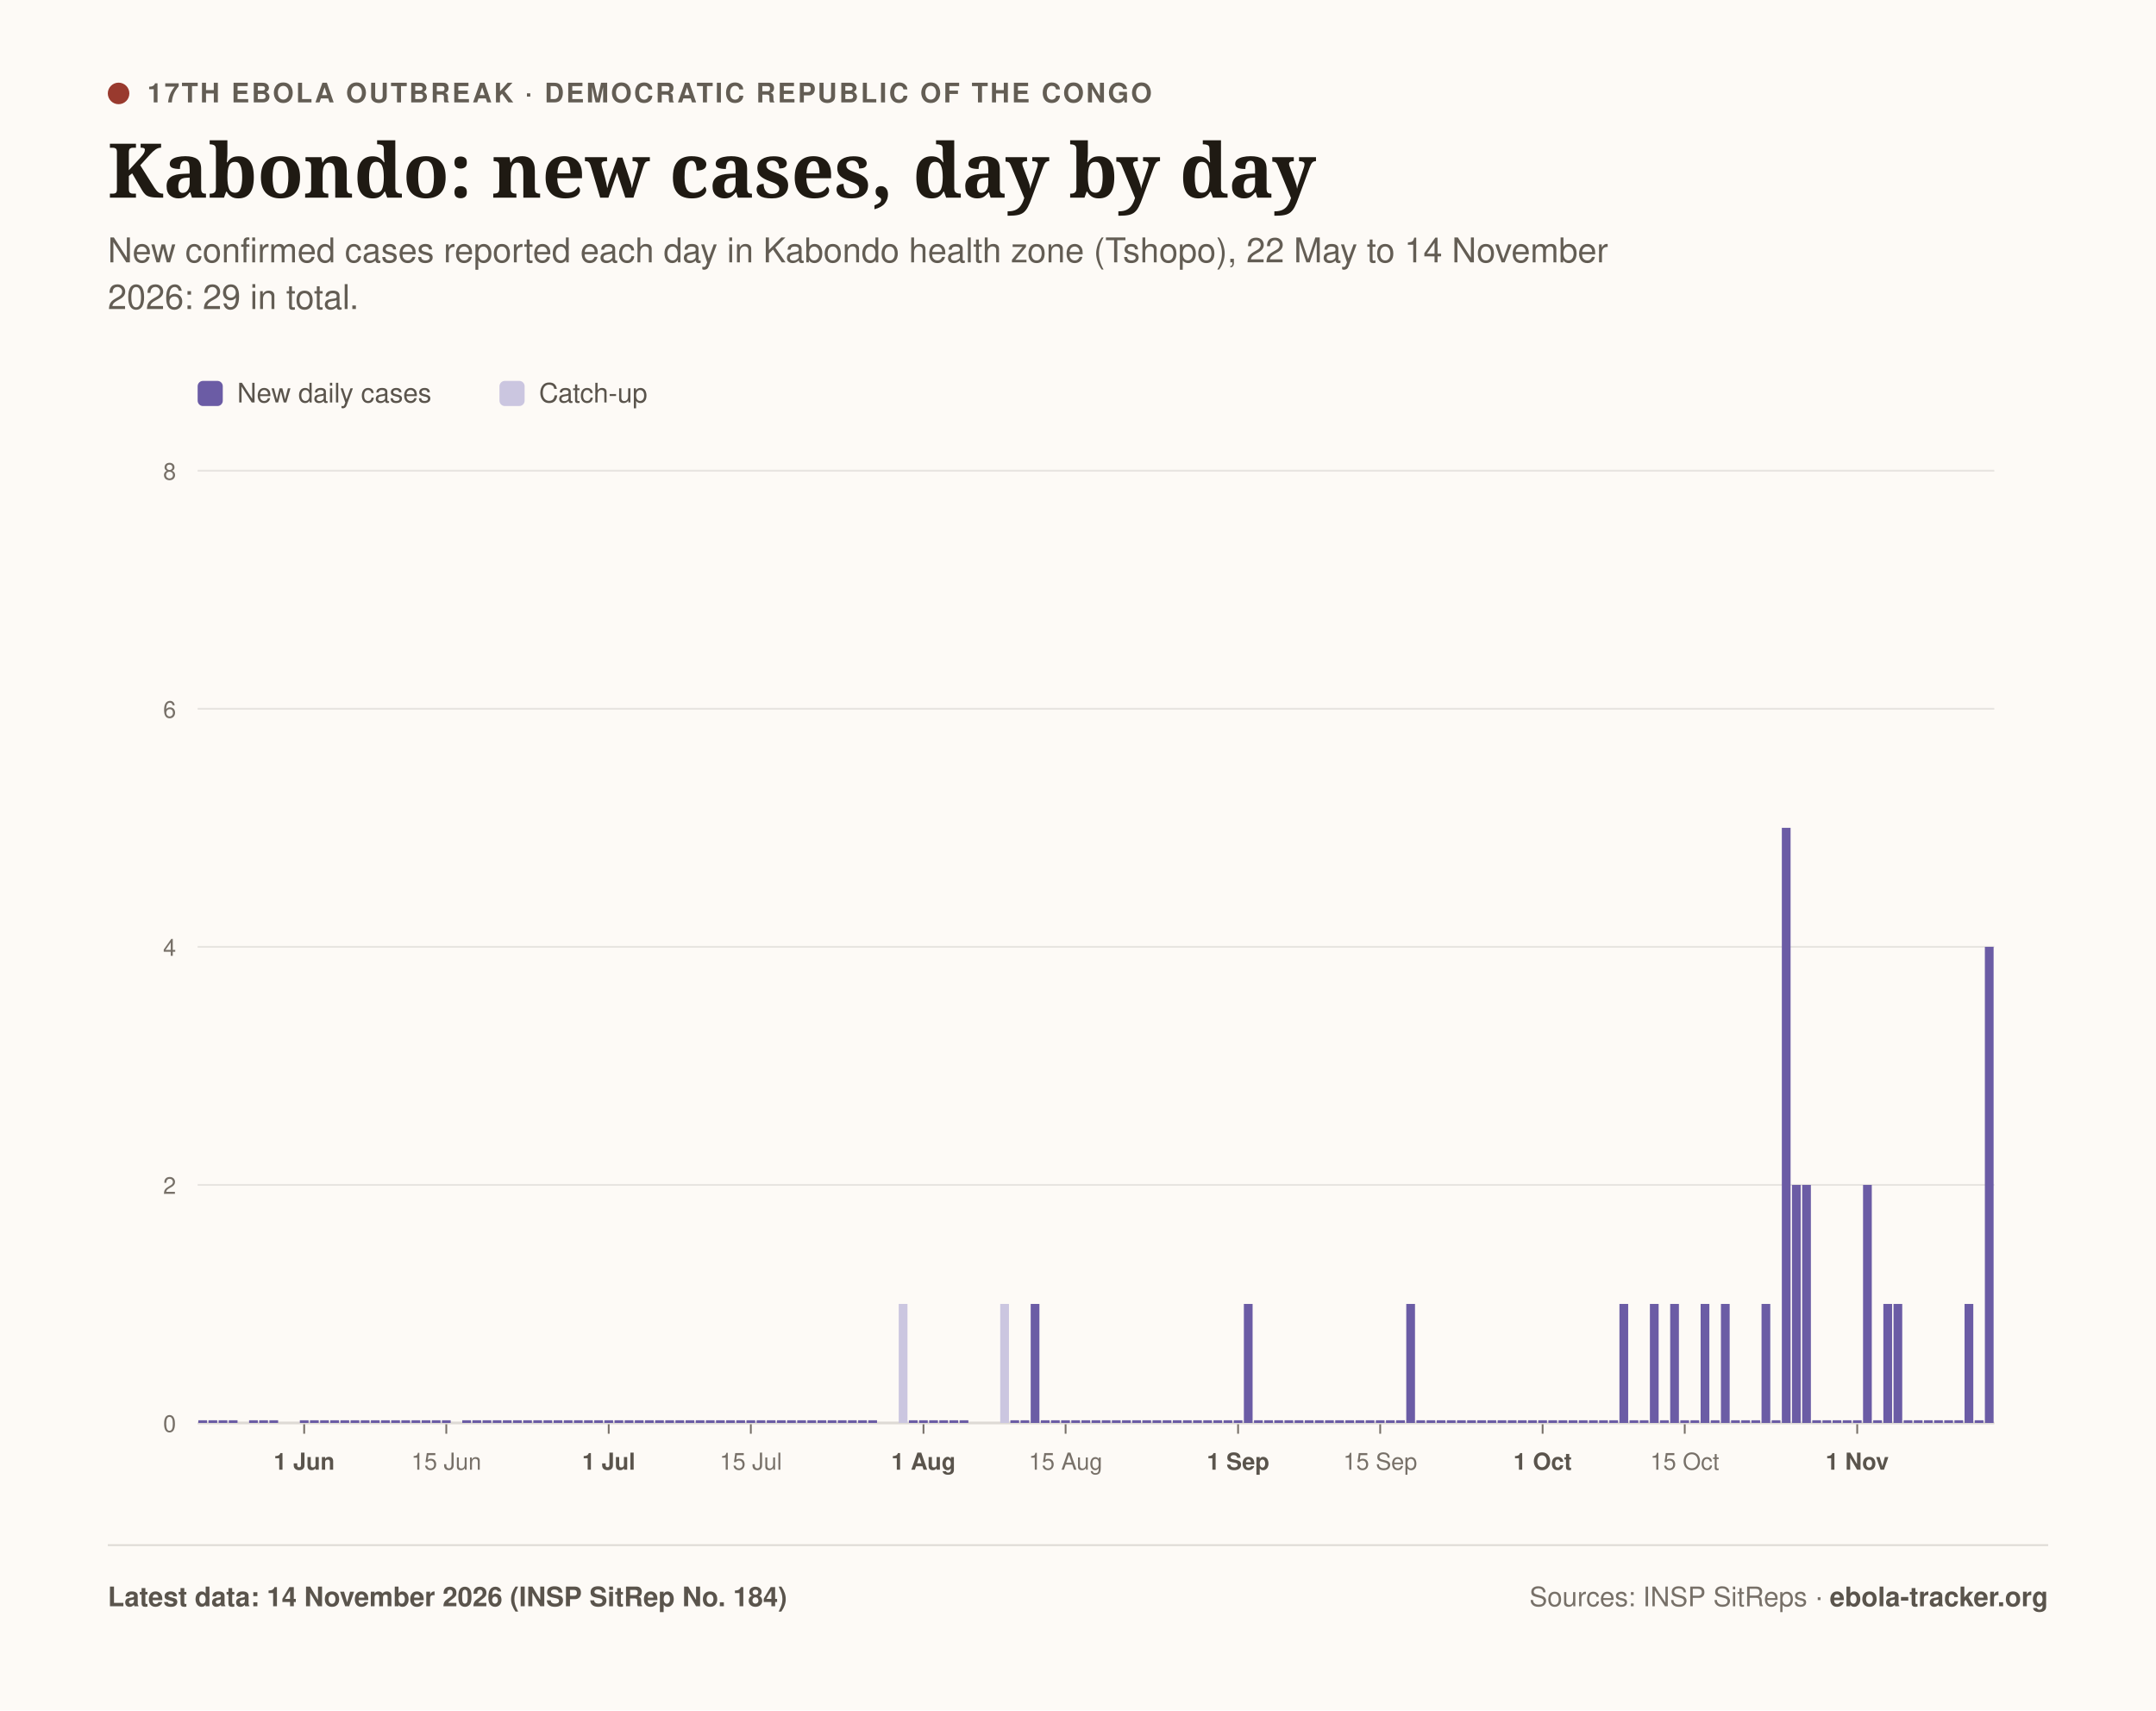
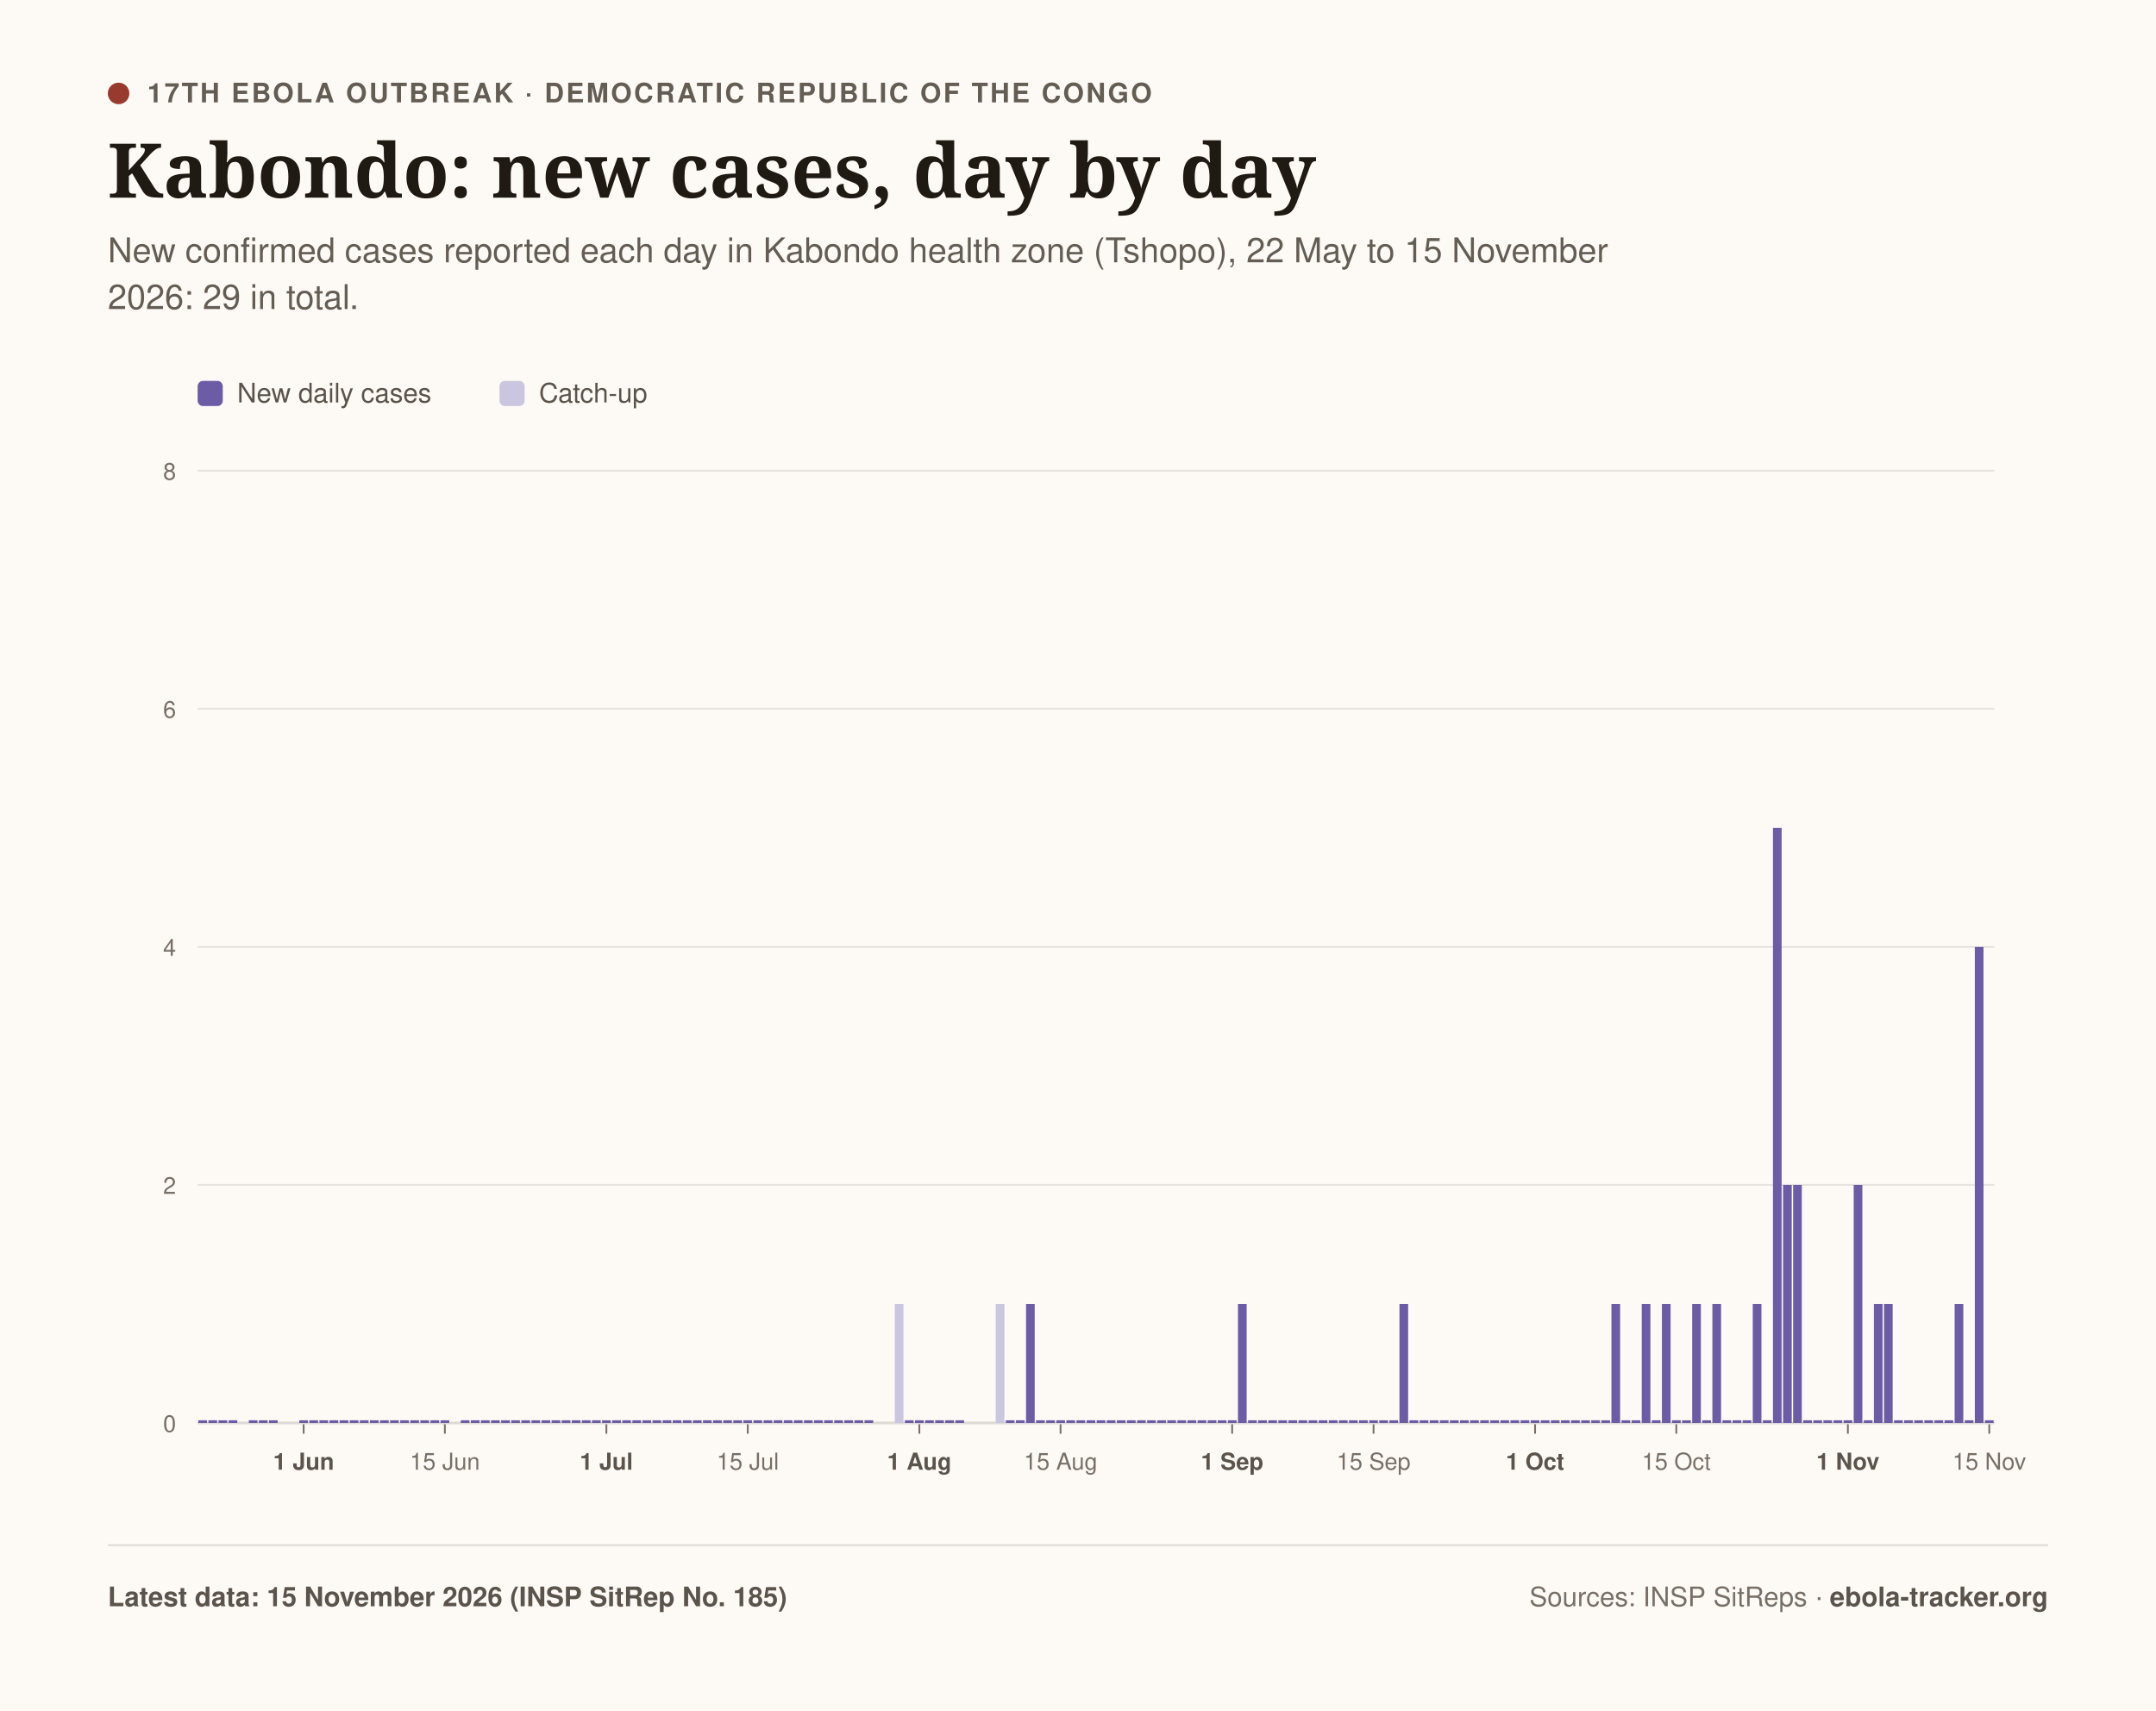
- <svg xmlns="http://www.w3.org/2000/svg" viewBox="0 0 1200 952" role="img" aria-label="Kabondo: new cases, day by day. New confirmed cases reported each day in Kabondo health zone (Tshopo), 22 May to 14 November 2026: 29 in total.">
+ <svg xmlns="http://www.w3.org/2000/svg" viewBox="0 0 1200 952" role="img" aria-label="Kabondo: new cases, day by day. New confirmed cases reported each day in Kabondo health zone (Tshopo), 22 May to 15 November 2026: 29 in total.">
  <rect width="1200" height="952" fill="#FDFAF6" />
  <circle cx="66" cy="52" r="6" fill="#993A2E" />
  <text x="82.0" y="57.0" font-family="'Public Sans',Helvetica,Arial,sans-serif" font-size="15" font-weight="700" fill="#635D54" text-anchor="start" letter-spacing=".08em">17TH EBOLA OUTBREAK · DEMOCRATIC REPUBLIC OF THE CONGO</text>
  <text x="60.0" y="110.0" font-family="'Source Serif 4',Georgia,serif" font-size="42" font-weight="600" fill="#1F1A13" text-anchor="start">Kabondo: new cases, day by day</text>
-   <text x="60.0" y="146.0" font-family="'Public Sans',Helvetica,Arial,sans-serif" font-size="19" font-weight="400" fill="#635D54" text-anchor="start">New confirmed cases reported each day in Kabondo health zone (Tshopo), 22 May to 14 November</text>
+   <text x="60.0" y="146.0" font-family="'Public Sans',Helvetica,Arial,sans-serif" font-size="19" font-weight="400" fill="#635D54" text-anchor="start">New confirmed cases reported each day in Kabondo health zone (Tshopo), 22 May to 15 November</text>
  <text x="60.0" y="172.0" font-family="'Public Sans',Helvetica,Arial,sans-serif" font-size="19" font-weight="400" fill="#635D54" text-anchor="start">2026: 29 in total.</text>
  <rect x="110" y="212" width="14" height="14" rx="3" fill="#6B5CA5" />
  <text x="132.0" y="224.0" font-family="'Public Sans',Helvetica,Arial,sans-serif" font-size="15" font-weight="400" fill="#5A544C" text-anchor="start">New daily cases</text>
  <rect x="278" y="212" width="14" height="14" rx="3" fill="#cbc6e0" />
  <text x="300.0" y="224.0" font-family="'Public Sans',Helvetica,Arial,sans-serif" font-size="15" font-weight="400" fill="#5A544C" text-anchor="start">Catch-up</text>
  <line x1="110" x2="1110" y1="792.0" y2="792.0" stroke="#E7E4E0" />
  <text x="98.0" y="797.0" font-family="'Public Sans',Helvetica,Arial,sans-serif" font-size="13" font-weight="400" fill="#777068" text-anchor="end">0</text>
  <line x1="110" x2="1110" y1="659.5" y2="659.5" stroke="#E7E4E0" />
  <text x="98.0" y="664.5" font-family="'Public Sans',Helvetica,Arial,sans-serif" font-size="13" font-weight="400" fill="#777068" text-anchor="end">2</text>
  <line x1="110" x2="1110" y1="527.0" y2="527.0" stroke="#E7E4E0" />
  <text x="98.0" y="532.0" font-family="'Public Sans',Helvetica,Arial,sans-serif" font-size="13" font-weight="400" fill="#777068" text-anchor="end">4</text>
  <line x1="110" x2="1110" y1="394.5" y2="394.5" stroke="#E7E4E0" />
  <text x="98.0" y="399.5" font-family="'Public Sans',Helvetica,Arial,sans-serif" font-size="13" font-weight="400" fill="#777068" text-anchor="end">6</text>
  <line x1="110" x2="1110" y1="262.0" y2="262.0" stroke="#E7E4E0" />
  <text x="98.0" y="267.0" font-family="'Public Sans',Helvetica,Arial,sans-serif" font-size="13" font-weight="400" fill="#777068" text-anchor="end">8</text>
-   <line x1="169.3" x2="169.3" y1="792" y2="798" stroke="#777068" />
-   <text x="169.3" y="818.0" font-family="'Public Sans',Helvetica,Arial,sans-serif" font-size="13" font-weight="600" fill="#5A544C" text-anchor="middle">1 Jun</text>
-   <line x1="248.4" x2="248.4" y1="792" y2="798" stroke="#777068" />
-   <text x="248.4" y="818.0" font-family="'Public Sans',Helvetica,Arial,sans-serif" font-size="13" font-weight="400" fill="#777068" text-anchor="middle">15 Jun</text>
-   <line x1="338.8" x2="338.8" y1="792" y2="798" stroke="#777068" />
-   <text x="338.8" y="818.0" font-family="'Public Sans',Helvetica,Arial,sans-serif" font-size="13" font-weight="600" fill="#5A544C" text-anchor="middle">1 Jul</text>
-   <line x1="417.9" x2="417.9" y1="792" y2="798" stroke="#777068" />
-   <text x="417.9" y="818.0" font-family="'Public Sans',Helvetica,Arial,sans-serif" font-size="13" font-weight="400" fill="#777068" text-anchor="middle">15 Jul</text>
-   <line x1="514.0" x2="514.0" y1="792" y2="798" stroke="#777068" />
-   <text x="514.0" y="818.0" font-family="'Public Sans',Helvetica,Arial,sans-serif" font-size="13" font-weight="600" fill="#5A544C" text-anchor="middle">1 Aug</text>
-   <line x1="593.1" x2="593.1" y1="792" y2="798" stroke="#777068" />
-   <text x="593.1" y="818.0" font-family="'Public Sans',Helvetica,Arial,sans-serif" font-size="13" font-weight="400" fill="#777068" text-anchor="middle">15 Aug</text>
-   <line x1="689.1" x2="689.1" y1="792" y2="798" stroke="#777068" />
-   <text x="689.1" y="818.0" font-family="'Public Sans',Helvetica,Arial,sans-serif" font-size="13" font-weight="600" fill="#5A544C" text-anchor="middle">1 Sep</text>
-   <line x1="768.2" x2="768.2" y1="792" y2="798" stroke="#777068" />
-   <text x="768.2" y="818.0" font-family="'Public Sans',Helvetica,Arial,sans-serif" font-size="13" font-weight="400" fill="#777068" text-anchor="middle">15 Sep</text>
-   <line x1="858.6" x2="858.6" y1="792" y2="798" stroke="#777068" />
-   <text x="858.6" y="818.0" font-family="'Public Sans',Helvetica,Arial,sans-serif" font-size="13" font-weight="600" fill="#5A544C" text-anchor="middle">1 Oct</text>
-   <line x1="937.7" x2="937.7" y1="792" y2="798" stroke="#777068" />
-   <text x="937.7" y="818.0" font-family="'Public Sans',Helvetica,Arial,sans-serif" font-size="13" font-weight="400" fill="#777068" text-anchor="middle">15 Oct</text>
-   <line x1="1033.7" x2="1033.7" y1="792" y2="798" stroke="#777068" />
-   <text x="1033.7" y="818.0" font-family="'Public Sans',Helvetica,Arial,sans-serif" font-size="13" font-weight="600" fill="#5A544C" text-anchor="middle">1 Nov</text>
+   <line x1="169.0" x2="169.0" y1="792" y2="798" stroke="#777068" />
+   <text x="169.0" y="818.0" font-family="'Public Sans',Helvetica,Arial,sans-serif" font-size="13" font-weight="600" fill="#5A544C" text-anchor="middle">1 Jun</text>
+   <line x1="247.6" x2="247.6" y1="792" y2="798" stroke="#777068" />
+   <text x="247.6" y="818.0" font-family="'Public Sans',Helvetica,Arial,sans-serif" font-size="13" font-weight="400" fill="#777068" text-anchor="middle">15 Jun</text>
+   <line x1="337.5" x2="337.5" y1="792" y2="798" stroke="#777068" />
+   <text x="337.5" y="818.0" font-family="'Public Sans',Helvetica,Arial,sans-serif" font-size="13" font-weight="600" fill="#5A544C" text-anchor="middle">1 Jul</text>
+   <line x1="416.2" x2="416.2" y1="792" y2="798" stroke="#777068" />
+   <text x="416.2" y="818.0" font-family="'Public Sans',Helvetica,Arial,sans-serif" font-size="13" font-weight="400" fill="#777068" text-anchor="middle">15 Jul</text>
+   <line x1="511.7" x2="511.7" y1="792" y2="798" stroke="#777068" />
+   <text x="511.7" y="818.0" font-family="'Public Sans',Helvetica,Arial,sans-serif" font-size="13" font-weight="600" fill="#5A544C" text-anchor="middle">1 Aug</text>
+   <line x1="590.3" x2="590.3" y1="792" y2="798" stroke="#777068" />
+   <text x="590.3" y="818.0" font-family="'Public Sans',Helvetica,Arial,sans-serif" font-size="13" font-weight="400" fill="#777068" text-anchor="middle">15 Aug</text>
+   <line x1="685.8" x2="685.8" y1="792" y2="798" stroke="#777068" />
+   <text x="685.8" y="818.0" font-family="'Public Sans',Helvetica,Arial,sans-serif" font-size="13" font-weight="600" fill="#5A544C" text-anchor="middle">1 Sep</text>
+   <line x1="764.5" x2="764.5" y1="792" y2="798" stroke="#777068" />
+   <text x="764.5" y="818.0" font-family="'Public Sans',Helvetica,Arial,sans-serif" font-size="13" font-weight="400" fill="#777068" text-anchor="middle">15 Sep</text>
+   <line x1="854.4" x2="854.4" y1="792" y2="798" stroke="#777068" />
+   <text x="854.4" y="818.0" font-family="'Public Sans',Helvetica,Arial,sans-serif" font-size="13" font-weight="600" fill="#5A544C" text-anchor="middle">1 Oct</text>
+   <line x1="933.0" x2="933.0" y1="792" y2="798" stroke="#777068" />
+   <text x="933.0" y="818.0" font-family="'Public Sans',Helvetica,Arial,sans-serif" font-size="13" font-weight="400" fill="#777068" text-anchor="middle">15 Oct</text>
+   <line x1="1028.5" x2="1028.5" y1="792" y2="798" stroke="#777068" />
+   <text x="1028.5" y="818.0" font-family="'Public Sans',Helvetica,Arial,sans-serif" font-size="13" font-weight="600" fill="#5A544C" text-anchor="middle">1 Nov</text>
+   <line x1="1107.2" x2="1107.2" y1="792" y2="798" stroke="#777068" />
+   <text x="1107.2" y="818.0" font-family="'Public Sans',Helvetica,Arial,sans-serif" font-size="13" font-weight="400" fill="#777068" text-anchor="middle">15 Nov</text>
  <line x1="110" x2="1110" y1="792" y2="792" stroke="#DEDAD5" stroke-width="1.5" />
-   <rect x="110.40" y="790.50" width="4.86" height="1.50" fill="#6B5CA5" />
-   <rect x="116.05" y="790.50" width="4.86" height="1.50" fill="#6B5CA5" />
-   <rect x="121.69" y="790.50" width="4.86" height="1.50" fill="#6B5CA5" />
-   <rect x="127.34" y="790.50" width="4.86" height="1.50" fill="#6B5CA5" />
-   <rect x="138.64" y="790.50" width="4.86" height="1.50" fill="#6B5CA5" />
-   <rect x="144.29" y="790.50" width="4.86" height="1.50" fill="#6B5CA5" />
-   <rect x="149.94" y="790.50" width="4.86" height="1.50" fill="#6B5CA5" />
-   <rect x="166.89" y="790.50" width="4.86" height="1.50" fill="#6B5CA5" />
-   <rect x="172.54" y="790.50" width="4.86" height="1.50" fill="#6B5CA5" />
-   <rect x="178.19" y="790.50" width="4.86" height="1.50" fill="#6B5CA5" />
-   <rect x="183.84" y="790.50" width="4.86" height="1.50" fill="#6B5CA5" />
-   <rect x="189.49" y="790.50" width="4.86" height="1.50" fill="#6B5CA5" />
-   <rect x="195.14" y="790.50" width="4.86" height="1.50" fill="#6B5CA5" />
-   <rect x="200.79" y="790.50" width="4.86" height="1.50" fill="#6B5CA5" />
-   <rect x="206.44" y="790.50" width="4.86" height="1.50" fill="#6B5CA5" />
-   <rect x="212.09" y="790.50" width="4.86" height="1.50" fill="#6B5CA5" />
-   <rect x="217.74" y="790.50" width="4.86" height="1.50" fill="#6B5CA5" />
-   <rect x="223.39" y="790.50" width="4.86" height="1.50" fill="#6B5CA5" />
-   <rect x="229.04" y="790.50" width="4.86" height="1.50" fill="#6B5CA5" />
-   <rect x="234.69" y="790.50" width="4.86" height="1.50" fill="#6B5CA5" />
-   <rect x="240.34" y="790.50" width="4.86" height="1.50" fill="#6B5CA5" />
-   <rect x="245.99" y="790.50" width="4.86" height="1.50" fill="#6B5CA5" />
-   <rect x="257.29" y="790.50" width="4.86" height="1.50" fill="#6B5CA5" />
-   <rect x="262.94" y="790.50" width="4.86" height="1.50" fill="#6B5CA5" />
-   <rect x="268.59" y="790.50" width="4.86" height="1.50" fill="#6B5CA5" />
-   <rect x="274.24" y="790.50" width="4.86" height="1.50" fill="#6B5CA5" />
-   <rect x="279.89" y="790.50" width="4.86" height="1.50" fill="#6B5CA5" />
-   <rect x="285.54" y="790.50" width="4.86" height="1.50" fill="#6B5CA5" />
-   <rect x="291.19" y="790.50" width="4.86" height="1.50" fill="#6B5CA5" />
-   <rect x="296.84" y="790.50" width="4.86" height="1.50" fill="#6B5CA5" />
-   <rect x="302.49" y="790.50" width="4.86" height="1.50" fill="#6B5CA5" />
-   <rect x="308.14" y="790.50" width="4.86" height="1.50" fill="#6B5CA5" />
-   <rect x="313.79" y="790.50" width="4.86" height="1.50" fill="#6B5CA5" />
-   <rect x="319.44" y="790.50" width="4.86" height="1.50" fill="#6B5CA5" />
-   <rect x="325.08" y="790.50" width="4.86" height="1.50" fill="#6B5CA5" />
-   <rect x="330.73" y="790.50" width="4.86" height="1.50" fill="#6B5CA5" />
-   <rect x="336.38" y="790.50" width="4.86" height="1.50" fill="#6B5CA5" />
-   <rect x="342.03" y="790.50" width="4.86" height="1.50" fill="#6B5CA5" />
-   <rect x="347.68" y="790.50" width="4.86" height="1.50" fill="#6B5CA5" />
-   <rect x="353.33" y="790.50" width="4.86" height="1.50" fill="#6B5CA5" />
-   <rect x="358.98" y="790.50" width="4.86" height="1.50" fill="#6B5CA5" />
-   <rect x="364.63" y="790.50" width="4.86" height="1.50" fill="#6B5CA5" />
-   <rect x="370.28" y="790.50" width="4.86" height="1.50" fill="#6B5CA5" />
-   <rect x="375.93" y="790.50" width="4.86" height="1.50" fill="#6B5CA5" />
-   <rect x="381.58" y="790.50" width="4.86" height="1.50" fill="#6B5CA5" />
-   <rect x="387.23" y="790.50" width="4.86" height="1.50" fill="#6B5CA5" />
-   <rect x="392.88" y="790.50" width="4.86" height="1.50" fill="#6B5CA5" />
-   <rect x="398.53" y="790.50" width="4.86" height="1.50" fill="#6B5CA5" />
-   <rect x="404.18" y="790.50" width="4.86" height="1.50" fill="#6B5CA5" />
-   <rect x="409.83" y="790.50" width="4.86" height="1.50" fill="#6B5CA5" />
-   <rect x="415.48" y="790.50" width="4.86" height="1.50" fill="#6B5CA5" />
-   <rect x="421.13" y="790.50" width="4.86" height="1.50" fill="#6B5CA5" />
-   <rect x="426.78" y="790.50" width="4.86" height="1.50" fill="#6B5CA5" />
-   <rect x="432.43" y="790.50" width="4.86" height="1.50" fill="#6B5CA5" />
-   <rect x="438.08" y="790.50" width="4.86" height="1.50" fill="#6B5CA5" />
-   <rect x="443.73" y="790.50" width="4.86" height="1.50" fill="#6B5CA5" />
-   <rect x="449.38" y="790.50" width="4.86" height="1.50" fill="#6B5CA5" />
-   <rect x="455.03" y="790.50" width="4.86" height="1.50" fill="#6B5CA5" />
-   <rect x="460.68" y="790.50" width="4.86" height="1.50" fill="#6B5CA5" />
-   <rect x="466.33" y="790.50" width="4.86" height="1.50" fill="#6B5CA5" />
-   <rect x="471.98" y="790.50" width="4.86" height="1.50" fill="#6B5CA5" />
-   <rect x="477.63" y="790.50" width="4.86" height="1.50" fill="#6B5CA5" />
-   <rect x="483.28" y="790.50" width="4.86" height="1.50" fill="#6B5CA5" />
-   <rect x="500.23" y="725.75" width="4.86" height="66.25" fill="#cbc6e0" />
-   <rect x="505.88" y="790.50" width="4.86" height="1.50" fill="#6B5CA5" />
-   <rect x="511.53" y="790.50" width="4.86" height="1.50" fill="#6B5CA5" />
-   <rect x="517.18" y="790.50" width="4.86" height="1.50" fill="#6B5CA5" />
-   <rect x="522.82" y="790.50" width="4.86" height="1.50" fill="#6B5CA5" />
-   <rect x="528.47" y="790.50" width="4.86" height="1.50" fill="#6B5CA5" />
-   <rect x="534.12" y="790.50" width="4.86" height="1.50" fill="#6B5CA5" />
-   <rect x="556.72" y="725.75" width="4.86" height="66.25" fill="#cbc6e0" />
-   <rect x="562.37" y="790.50" width="4.86" height="1.50" fill="#6B5CA5" />
-   <rect x="568.02" y="790.50" width="4.86" height="1.50" fill="#6B5CA5" />
-   <rect x="573.67" y="725.75" width="4.86" height="66.25" fill="#6B5CA5" />
-   <rect x="579.32" y="790.50" width="4.86" height="1.50" fill="#6B5CA5" />
-   <rect x="584.97" y="790.50" width="4.86" height="1.50" fill="#6B5CA5" />
-   <rect x="590.62" y="790.50" width="4.86" height="1.50" fill="#6B5CA5" />
-   <rect x="596.27" y="790.50" width="4.86" height="1.50" fill="#6B5CA5" />
-   <rect x="601.92" y="790.50" width="4.86" height="1.50" fill="#6B5CA5" />
-   <rect x="607.57" y="790.50" width="4.86" height="1.50" fill="#6B5CA5" />
-   <rect x="613.22" y="790.50" width="4.86" height="1.50" fill="#6B5CA5" />
-   <rect x="618.87" y="790.50" width="4.86" height="1.50" fill="#6B5CA5" />
-   <rect x="624.52" y="790.50" width="4.86" height="1.50" fill="#6B5CA5" />
-   <rect x="630.17" y="790.50" width="4.86" height="1.50" fill="#6B5CA5" />
-   <rect x="635.82" y="790.50" width="4.86" height="1.50" fill="#6B5CA5" />
-   <rect x="641.47" y="790.50" width="4.86" height="1.50" fill="#6B5CA5" />
-   <rect x="647.12" y="790.50" width="4.86" height="1.50" fill="#6B5CA5" />
-   <rect x="652.77" y="790.50" width="4.86" height="1.50" fill="#6B5CA5" />
-   <rect x="658.42" y="790.50" width="4.86" height="1.50" fill="#6B5CA5" />
-   <rect x="664.07" y="790.50" width="4.86" height="1.50" fill="#6B5CA5" />
-   <rect x="669.72" y="790.50" width="4.86" height="1.50" fill="#6B5CA5" />
-   <rect x="675.37" y="790.50" width="4.86" height="1.50" fill="#6B5CA5" />
-   <rect x="681.02" y="790.50" width="4.86" height="1.50" fill="#6B5CA5" />
-   <rect x="686.67" y="790.50" width="4.86" height="1.50" fill="#6B5CA5" />
-   <rect x="692.32" y="725.75" width="4.86" height="66.25" fill="#6B5CA5" />
-   <rect x="697.97" y="790.50" width="4.86" height="1.50" fill="#6B5CA5" />
-   <rect x="703.62" y="790.50" width="4.86" height="1.50" fill="#6B5CA5" />
-   <rect x="709.27" y="790.50" width="4.86" height="1.50" fill="#6B5CA5" />
-   <rect x="714.92" y="790.50" width="4.86" height="1.50" fill="#6B5CA5" />
-   <rect x="720.56" y="790.50" width="4.86" height="1.50" fill="#6B5CA5" />
-   <rect x="726.21" y="790.50" width="4.86" height="1.50" fill="#6B5CA5" />
-   <rect x="731.86" y="790.50" width="4.86" height="1.50" fill="#6B5CA5" />
-   <rect x="737.51" y="790.50" width="4.86" height="1.50" fill="#6B5CA5" />
-   <rect x="743.16" y="790.50" width="4.86" height="1.50" fill="#6B5CA5" />
-   <rect x="748.81" y="790.50" width="4.86" height="1.50" fill="#6B5CA5" />
-   <rect x="754.46" y="790.50" width="4.86" height="1.50" fill="#6B5CA5" />
-   <rect x="760.11" y="790.50" width="4.86" height="1.50" fill="#6B5CA5" />
-   <rect x="765.76" y="790.50" width="4.86" height="1.50" fill="#6B5CA5" />
-   <rect x="771.41" y="790.50" width="4.86" height="1.50" fill="#6B5CA5" />
-   <rect x="777.06" y="790.50" width="4.86" height="1.50" fill="#6B5CA5" />
-   <rect x="782.71" y="725.75" width="4.86" height="66.25" fill="#6B5CA5" />
-   <rect x="788.36" y="790.50" width="4.86" height="1.50" fill="#6B5CA5" />
-   <rect x="794.01" y="790.50" width="4.86" height="1.50" fill="#6B5CA5" />
-   <rect x="799.66" y="790.50" width="4.86" height="1.50" fill="#6B5CA5" />
-   <rect x="805.31" y="790.50" width="4.86" height="1.50" fill="#6B5CA5" />
-   <rect x="810.96" y="790.50" width="4.86" height="1.50" fill="#6B5CA5" />
-   <rect x="816.61" y="790.50" width="4.86" height="1.50" fill="#6B5CA5" />
-   <rect x="822.26" y="790.50" width="4.86" height="1.50" fill="#6B5CA5" />
-   <rect x="827.91" y="790.50" width="4.86" height="1.50" fill="#6B5CA5" />
-   <rect x="833.56" y="790.50" width="4.86" height="1.50" fill="#6B5CA5" />
-   <rect x="839.21" y="790.50" width="4.86" height="1.50" fill="#6B5CA5" />
-   <rect x="844.86" y="790.50" width="4.86" height="1.50" fill="#6B5CA5" />
-   <rect x="850.51" y="790.50" width="4.86" height="1.50" fill="#6B5CA5" />
-   <rect x="856.16" y="790.50" width="4.86" height="1.50" fill="#6B5CA5" />
-   <rect x="861.81" y="790.50" width="4.86" height="1.50" fill="#6B5CA5" />
-   <rect x="867.46" y="790.50" width="4.86" height="1.50" fill="#6B5CA5" />
-   <rect x="873.11" y="790.50" width="4.86" height="1.50" fill="#6B5CA5" />
-   <rect x="878.76" y="790.50" width="4.86" height="1.50" fill="#6B5CA5" />
-   <rect x="884.41" y="790.50" width="4.86" height="1.50" fill="#6B5CA5" />
-   <rect x="890.06" y="790.50" width="4.86" height="1.50" fill="#6B5CA5" />
-   <rect x="895.71" y="790.50" width="4.86" height="1.50" fill="#6B5CA5" />
-   <rect x="901.36" y="725.75" width="4.86" height="66.25" fill="#6B5CA5" />
-   <rect x="907.01" y="790.50" width="4.86" height="1.50" fill="#6B5CA5" />
-   <rect x="912.66" y="790.50" width="4.86" height="1.50" fill="#6B5CA5" />
-   <rect x="918.31" y="725.75" width="4.86" height="66.25" fill="#6B5CA5" />
-   <rect x="923.95" y="790.50" width="4.86" height="1.50" fill="#6B5CA5" />
-   <rect x="929.60" y="725.75" width="4.86" height="66.25" fill="#6B5CA5" />
-   <rect x="935.25" y="790.50" width="4.86" height="1.50" fill="#6B5CA5" />
-   <rect x="940.90" y="790.50" width="4.86" height="1.50" fill="#6B5CA5" />
-   <rect x="946.55" y="725.75" width="4.86" height="66.25" fill="#6B5CA5" />
-   <rect x="952.20" y="790.50" width="4.86" height="1.50" fill="#6B5CA5" />
-   <rect x="957.85" y="725.75" width="4.86" height="66.25" fill="#6B5CA5" />
-   <rect x="963.50" y="790.50" width="4.86" height="1.50" fill="#6B5CA5" />
-   <rect x="969.15" y="790.50" width="4.86" height="1.50" fill="#6B5CA5" />
-   <rect x="974.80" y="790.50" width="4.86" height="1.50" fill="#6B5CA5" />
-   <rect x="980.45" y="725.75" width="4.86" height="66.25" fill="#6B5CA5" />
-   <rect x="986.10" y="790.50" width="4.86" height="1.50" fill="#6B5CA5" />
-   <rect x="991.75" y="460.75" width="4.86" height="331.25" fill="#6B5CA5" />
-   <rect x="997.40" y="659.50" width="4.86" height="132.50" fill="#6B5CA5" />
-   <rect x="1003.05" y="659.50" width="4.86" height="132.50" fill="#6B5CA5" />
-   <rect x="1008.70" y="790.50" width="4.86" height="1.50" fill="#6B5CA5" />
-   <rect x="1014.35" y="790.50" width="4.86" height="1.50" fill="#6B5CA5" />
-   <rect x="1020.00" y="790.50" width="4.86" height="1.50" fill="#6B5CA5" />
-   <rect x="1025.65" y="790.50" width="4.86" height="1.50" fill="#6B5CA5" />
-   <rect x="1031.30" y="790.50" width="4.86" height="1.50" fill="#6B5CA5" />
-   <rect x="1036.95" y="659.50" width="4.86" height="132.50" fill="#6B5CA5" />
-   <rect x="1042.60" y="790.50" width="4.86" height="1.50" fill="#6B5CA5" />
-   <rect x="1048.25" y="725.75" width="4.86" height="66.25" fill="#6B5CA5" />
-   <rect x="1053.90" y="725.75" width="4.86" height="66.25" fill="#6B5CA5" />
-   <rect x="1059.55" y="790.50" width="4.86" height="1.50" fill="#6B5CA5" />
-   <rect x="1065.20" y="790.50" width="4.86" height="1.50" fill="#6B5CA5" />
-   <rect x="1070.85" y="790.50" width="4.86" height="1.50" fill="#6B5CA5" />
-   <rect x="1076.50" y="790.50" width="4.86" height="1.50" fill="#6B5CA5" />
-   <rect x="1082.15" y="790.50" width="4.86" height="1.50" fill="#6B5CA5" />
-   <rect x="1087.80" y="790.50" width="4.86" height="1.50" fill="#6B5CA5" />
-   <rect x="1093.45" y="725.75" width="4.86" height="66.25" fill="#6B5CA5" />
-   <rect x="1099.10" y="790.50" width="4.86" height="1.50" fill="#6B5CA5" />
-   <rect x="1104.75" y="527.00" width="4.86" height="265.00" fill="#6B5CA5" />
+   <rect x="110.39" y="790.50" width="4.83" height="1.50" fill="#6B5CA5" />
+   <rect x="116.01" y="790.50" width="4.83" height="1.50" fill="#6B5CA5" />
+   <rect x="121.63" y="790.50" width="4.83" height="1.50" fill="#6B5CA5" />
+   <rect x="127.25" y="790.50" width="4.83" height="1.50" fill="#6B5CA5" />
+   <rect x="138.48" y="790.50" width="4.83" height="1.50" fill="#6B5CA5" />
+   <rect x="144.10" y="790.50" width="4.83" height="1.50" fill="#6B5CA5" />
+   <rect x="149.72" y="790.50" width="4.83" height="1.50" fill="#6B5CA5" />
+   <rect x="166.57" y="790.50" width="4.83" height="1.50" fill="#6B5CA5" />
+   <rect x="172.19" y="790.50" width="4.83" height="1.50" fill="#6B5CA5" />
+   <rect x="177.81" y="790.50" width="4.83" height="1.50" fill="#6B5CA5" />
+   <rect x="183.43" y="790.50" width="4.83" height="1.50" fill="#6B5CA5" />
+   <rect x="189.04" y="790.50" width="4.83" height="1.50" fill="#6B5CA5" />
+   <rect x="194.66" y="790.50" width="4.83" height="1.50" fill="#6B5CA5" />
+   <rect x="200.28" y="790.50" width="4.83" height="1.50" fill="#6B5CA5" />
+   <rect x="205.90" y="790.50" width="4.83" height="1.50" fill="#6B5CA5" />
+   <rect x="211.52" y="790.50" width="4.83" height="1.50" fill="#6B5CA5" />
+   <rect x="217.13" y="790.50" width="4.83" height="1.50" fill="#6B5CA5" />
+   <rect x="222.75" y="790.50" width="4.83" height="1.50" fill="#6B5CA5" />
+   <rect x="228.37" y="790.50" width="4.83" height="1.50" fill="#6B5CA5" />
+   <rect x="233.99" y="790.50" width="4.83" height="1.50" fill="#6B5CA5" />
+   <rect x="239.61" y="790.50" width="4.83" height="1.50" fill="#6B5CA5" />
+   <rect x="245.22" y="790.50" width="4.83" height="1.50" fill="#6B5CA5" />
+   <rect x="256.46" y="790.50" width="4.83" height="1.50" fill="#6B5CA5" />
+   <rect x="262.08" y="790.50" width="4.83" height="1.50" fill="#6B5CA5" />
+   <rect x="267.70" y="790.50" width="4.83" height="1.50" fill="#6B5CA5" />
+   <rect x="273.31" y="790.50" width="4.83" height="1.50" fill="#6B5CA5" />
+   <rect x="278.93" y="790.50" width="4.83" height="1.50" fill="#6B5CA5" />
+   <rect x="284.55" y="790.50" width="4.83" height="1.50" fill="#6B5CA5" />
+   <rect x="290.17" y="790.50" width="4.83" height="1.50" fill="#6B5CA5" />
+   <rect x="295.79" y="790.50" width="4.83" height="1.50" fill="#6B5CA5" />
+   <rect x="301.40" y="790.50" width="4.83" height="1.50" fill="#6B5CA5" />
+   <rect x="307.02" y="790.50" width="4.83" height="1.50" fill="#6B5CA5" />
+   <rect x="312.64" y="790.50" width="4.83" height="1.50" fill="#6B5CA5" />
+   <rect x="318.26" y="790.50" width="4.83" height="1.50" fill="#6B5CA5" />
+   <rect x="323.88" y="790.50" width="4.83" height="1.50" fill="#6B5CA5" />
+   <rect x="329.49" y="790.50" width="4.83" height="1.50" fill="#6B5CA5" />
+   <rect x="335.11" y="790.50" width="4.83" height="1.50" fill="#6B5CA5" />
+   <rect x="340.73" y="790.50" width="4.83" height="1.50" fill="#6B5CA5" />
+   <rect x="346.35" y="790.50" width="4.83" height="1.50" fill="#6B5CA5" />
+   <rect x="351.97" y="790.50" width="4.83" height="1.50" fill="#6B5CA5" />
+   <rect x="357.58" y="790.50" width="4.83" height="1.50" fill="#6B5CA5" />
+   <rect x="363.20" y="790.50" width="4.83" height="1.50" fill="#6B5CA5" />
+   <rect x="368.82" y="790.50" width="4.83" height="1.50" fill="#6B5CA5" />
+   <rect x="374.44" y="790.50" width="4.83" height="1.50" fill="#6B5CA5" />
+   <rect x="380.06" y="790.50" width="4.83" height="1.50" fill="#6B5CA5" />
+   <rect x="385.67" y="790.50" width="4.83" height="1.50" fill="#6B5CA5" />
+   <rect x="391.29" y="790.50" width="4.83" height="1.50" fill="#6B5CA5" />
+   <rect x="396.91" y="790.50" width="4.83" height="1.50" fill="#6B5CA5" />
+   <rect x="402.53" y="790.50" width="4.83" height="1.50" fill="#6B5CA5" />
+   <rect x="408.15" y="790.50" width="4.83" height="1.50" fill="#6B5CA5" />
+   <rect x="413.76" y="790.50" width="4.83" height="1.50" fill="#6B5CA5" />
+   <rect x="419.38" y="790.50" width="4.83" height="1.50" fill="#6B5CA5" />
+   <rect x="425.00" y="790.50" width="4.83" height="1.50" fill="#6B5CA5" />
+   <rect x="430.62" y="790.50" width="4.83" height="1.50" fill="#6B5CA5" />
+   <rect x="436.24" y="790.50" width="4.83" height="1.50" fill="#6B5CA5" />
+   <rect x="441.85" y="790.50" width="4.83" height="1.50" fill="#6B5CA5" />
+   <rect x="447.47" y="790.50" width="4.83" height="1.50" fill="#6B5CA5" />
+   <rect x="453.09" y="790.50" width="4.83" height="1.50" fill="#6B5CA5" />
+   <rect x="458.71" y="790.50" width="4.83" height="1.50" fill="#6B5CA5" />
+   <rect x="464.33" y="790.50" width="4.83" height="1.50" fill="#6B5CA5" />
+   <rect x="469.94" y="790.50" width="4.83" height="1.50" fill="#6B5CA5" />
+   <rect x="475.56" y="790.50" width="4.83" height="1.50" fill="#6B5CA5" />
+   <rect x="481.18" y="790.50" width="4.83" height="1.50" fill="#6B5CA5" />
+   <rect x="498.03" y="725.75" width="4.83" height="66.25" fill="#cbc6e0" />
+   <rect x="503.65" y="790.50" width="4.83" height="1.50" fill="#6B5CA5" />
+   <rect x="509.27" y="790.50" width="4.83" height="1.50" fill="#6B5CA5" />
+   <rect x="514.89" y="790.50" width="4.83" height="1.50" fill="#6B5CA5" />
+   <rect x="520.51" y="790.50" width="4.83" height="1.50" fill="#6B5CA5" />
+   <rect x="526.12" y="790.50" width="4.83" height="1.50" fill="#6B5CA5" />
+   <rect x="531.74" y="790.50" width="4.83" height="1.50" fill="#6B5CA5" />
+   <rect x="554.21" y="725.75" width="4.83" height="66.25" fill="#cbc6e0" />
+   <rect x="559.83" y="790.50" width="4.83" height="1.50" fill="#6B5CA5" />
+   <rect x="565.45" y="790.50" width="4.83" height="1.50" fill="#6B5CA5" />
+   <rect x="571.07" y="725.75" width="4.83" height="66.25" fill="#6B5CA5" />
+   <rect x="576.69" y="790.50" width="4.83" height="1.50" fill="#6B5CA5" />
+   <rect x="582.30" y="790.50" width="4.83" height="1.50" fill="#6B5CA5" />
+   <rect x="587.92" y="790.50" width="4.83" height="1.50" fill="#6B5CA5" />
+   <rect x="593.54" y="790.50" width="4.83" height="1.50" fill="#6B5CA5" />
+   <rect x="599.16" y="790.50" width="4.83" height="1.50" fill="#6B5CA5" />
+   <rect x="604.78" y="790.50" width="4.83" height="1.50" fill="#6B5CA5" />
+   <rect x="610.39" y="790.50" width="4.83" height="1.50" fill="#6B5CA5" />
+   <rect x="616.01" y="790.50" width="4.83" height="1.50" fill="#6B5CA5" />
+   <rect x="621.63" y="790.50" width="4.83" height="1.50" fill="#6B5CA5" />
+   <rect x="627.25" y="790.50" width="4.83" height="1.50" fill="#6B5CA5" />
+   <rect x="632.87" y="790.50" width="4.83" height="1.50" fill="#6B5CA5" />
+   <rect x="638.48" y="790.50" width="4.83" height="1.50" fill="#6B5CA5" />
+   <rect x="644.10" y="790.50" width="4.83" height="1.50" fill="#6B5CA5" />
+   <rect x="649.72" y="790.50" width="4.83" height="1.50" fill="#6B5CA5" />
+   <rect x="655.34" y="790.50" width="4.83" height="1.50" fill="#6B5CA5" />
+   <rect x="660.96" y="790.50" width="4.83" height="1.50" fill="#6B5CA5" />
+   <rect x="666.57" y="790.50" width="4.83" height="1.50" fill="#6B5CA5" />
+   <rect x="672.19" y="790.50" width="4.83" height="1.50" fill="#6B5CA5" />
+   <rect x="677.81" y="790.50" width="4.83" height="1.50" fill="#6B5CA5" />
+   <rect x="683.43" y="790.50" width="4.83" height="1.50" fill="#6B5CA5" />
+   <rect x="689.04" y="725.75" width="4.83" height="66.25" fill="#6B5CA5" />
+   <rect x="694.66" y="790.50" width="4.83" height="1.50" fill="#6B5CA5" />
+   <rect x="700.28" y="790.50" width="4.83" height="1.50" fill="#6B5CA5" />
+   <rect x="705.90" y="790.50" width="4.83" height="1.50" fill="#6B5CA5" />
+   <rect x="711.52" y="790.50" width="4.83" height="1.50" fill="#6B5CA5" />
+   <rect x="717.13" y="790.50" width="4.83" height="1.50" fill="#6B5CA5" />
+   <rect x="722.75" y="790.50" width="4.83" height="1.50" fill="#6B5CA5" />
+   <rect x="728.37" y="790.50" width="4.83" height="1.50" fill="#6B5CA5" />
+   <rect x="733.99" y="790.50" width="4.83" height="1.50" fill="#6B5CA5" />
+   <rect x="739.61" y="790.50" width="4.83" height="1.50" fill="#6B5CA5" />
+   <rect x="745.22" y="790.50" width="4.83" height="1.50" fill="#6B5CA5" />
+   <rect x="750.84" y="790.50" width="4.83" height="1.50" fill="#6B5CA5" />
+   <rect x="756.46" y="790.50" width="4.83" height="1.50" fill="#6B5CA5" />
+   <rect x="762.08" y="790.50" width="4.83" height="1.50" fill="#6B5CA5" />
+   <rect x="767.70" y="790.50" width="4.83" height="1.50" fill="#6B5CA5" />
+   <rect x="773.31" y="790.50" width="4.83" height="1.50" fill="#6B5CA5" />
+   <rect x="778.93" y="725.75" width="4.83" height="66.25" fill="#6B5CA5" />
+   <rect x="784.55" y="790.50" width="4.83" height="1.50" fill="#6B5CA5" />
+   <rect x="790.17" y="790.50" width="4.83" height="1.50" fill="#6B5CA5" />
+   <rect x="795.79" y="790.50" width="4.83" height="1.50" fill="#6B5CA5" />
+   <rect x="801.40" y="790.50" width="4.83" height="1.50" fill="#6B5CA5" />
+   <rect x="807.02" y="790.50" width="4.83" height="1.50" fill="#6B5CA5" />
+   <rect x="812.64" y="790.50" width="4.83" height="1.50" fill="#6B5CA5" />
+   <rect x="818.26" y="790.50" width="4.83" height="1.50" fill="#6B5CA5" />
+   <rect x="823.88" y="790.50" width="4.83" height="1.50" fill="#6B5CA5" />
+   <rect x="829.49" y="790.50" width="4.83" height="1.50" fill="#6B5CA5" />
+   <rect x="835.11" y="790.50" width="4.83" height="1.50" fill="#6B5CA5" />
+   <rect x="840.73" y="790.50" width="4.83" height="1.50" fill="#6B5CA5" />
+   <rect x="846.35" y="790.50" width="4.83" height="1.50" fill="#6B5CA5" />
+   <rect x="851.97" y="790.50" width="4.83" height="1.50" fill="#6B5CA5" />
+   <rect x="857.58" y="790.50" width="4.83" height="1.50" fill="#6B5CA5" />
+   <rect x="863.20" y="790.50" width="4.83" height="1.50" fill="#6B5CA5" />
+   <rect x="868.82" y="790.50" width="4.83" height="1.50" fill="#6B5CA5" />
+   <rect x="874.44" y="790.50" width="4.83" height="1.50" fill="#6B5CA5" />
+   <rect x="880.06" y="790.50" width="4.83" height="1.50" fill="#6B5CA5" />
+   <rect x="885.67" y="790.50" width="4.83" height="1.50" fill="#6B5CA5" />
+   <rect x="891.29" y="790.50" width="4.83" height="1.50" fill="#6B5CA5" />
+   <rect x="896.91" y="725.75" width="4.83" height="66.25" fill="#6B5CA5" />
+   <rect x="902.53" y="790.50" width="4.83" height="1.50" fill="#6B5CA5" />
+   <rect x="908.15" y="790.50" width="4.83" height="1.50" fill="#6B5CA5" />
+   <rect x="913.76" y="725.75" width="4.83" height="66.25" fill="#6B5CA5" />
+   <rect x="919.38" y="790.50" width="4.83" height="1.50" fill="#6B5CA5" />
+   <rect x="925.00" y="725.75" width="4.83" height="66.25" fill="#6B5CA5" />
+   <rect x="930.62" y="790.50" width="4.83" height="1.50" fill="#6B5CA5" />
+   <rect x="936.24" y="790.50" width="4.83" height="1.50" fill="#6B5CA5" />
+   <rect x="941.85" y="725.75" width="4.83" height="66.25" fill="#6B5CA5" />
+   <rect x="947.47" y="790.50" width="4.83" height="1.50" fill="#6B5CA5" />
+   <rect x="953.09" y="725.75" width="4.83" height="66.25" fill="#6B5CA5" />
+   <rect x="958.71" y="790.50" width="4.83" height="1.50" fill="#6B5CA5" />
+   <rect x="964.33" y="790.50" width="4.83" height="1.50" fill="#6B5CA5" />
+   <rect x="969.94" y="790.50" width="4.83" height="1.50" fill="#6B5CA5" />
+   <rect x="975.56" y="725.75" width="4.83" height="66.25" fill="#6B5CA5" />
+   <rect x="981.18" y="790.50" width="4.83" height="1.50" fill="#6B5CA5" />
+   <rect x="986.80" y="460.75" width="4.83" height="331.25" fill="#6B5CA5" />
+   <rect x="992.42" y="659.50" width="4.83" height="132.50" fill="#6B5CA5" />
+   <rect x="998.03" y="659.50" width="4.83" height="132.50" fill="#6B5CA5" />
+   <rect x="1003.65" y="790.50" width="4.83" height="1.50" fill="#6B5CA5" />
+   <rect x="1009.27" y="790.50" width="4.83" height="1.50" fill="#6B5CA5" />
+   <rect x="1014.89" y="790.50" width="4.83" height="1.50" fill="#6B5CA5" />
+   <rect x="1020.51" y="790.50" width="4.83" height="1.50" fill="#6B5CA5" />
+   <rect x="1026.12" y="790.50" width="4.83" height="1.50" fill="#6B5CA5" />
+   <rect x="1031.74" y="659.50" width="4.83" height="132.50" fill="#6B5CA5" />
+   <rect x="1037.36" y="790.50" width="4.83" height="1.50" fill="#6B5CA5" />
+   <rect x="1042.98" y="725.75" width="4.83" height="66.25" fill="#6B5CA5" />
+   <rect x="1048.60" y="725.75" width="4.83" height="66.25" fill="#6B5CA5" />
+   <rect x="1054.21" y="790.50" width="4.83" height="1.50" fill="#6B5CA5" />
+   <rect x="1059.83" y="790.50" width="4.83" height="1.50" fill="#6B5CA5" />
+   <rect x="1065.45" y="790.50" width="4.83" height="1.50" fill="#6B5CA5" />
+   <rect x="1071.07" y="790.50" width="4.83" height="1.50" fill="#6B5CA5" />
+   <rect x="1076.69" y="790.50" width="4.83" height="1.50" fill="#6B5CA5" />
+   <rect x="1082.30" y="790.50" width="4.83" height="1.50" fill="#6B5CA5" />
+   <rect x="1087.92" y="725.75" width="4.83" height="66.25" fill="#6B5CA5" />
+   <rect x="1093.54" y="790.50" width="4.83" height="1.50" fill="#6B5CA5" />
+   <rect x="1099.16" y="527.00" width="4.83" height="265.00" fill="#6B5CA5" />
+   <rect x="1104.78" y="790.50" width="4.83" height="1.50" fill="#6B5CA5" />
  <line x1="60" x2="1140" y1="860" y2="860" stroke="#DEDAD5" />
-   <text x="60.0" y="894.0" font-family="'Public Sans',Helvetica,Arial,sans-serif" font-size="15" font-weight="600" fill="#5A544C" text-anchor="start">Latest data: 14 November 2026 (INSP SitRep No. 184)</text>
+   <text x="60.0" y="894.0" font-family="'Public Sans',Helvetica,Arial,sans-serif" font-size="15" font-weight="600" fill="#5A544C" text-anchor="start">Latest data: 15 November 2026 (INSP SitRep No. 185)</text>
  <text x="1140" y="894" text-anchor="end" font-family="'Public Sans',Helvetica,Arial,sans-serif" font-size="15" fill="#777068">Sources: INSP SitReps · <tspan font-weight="700" fill="#5A544C">ebola-tracker.org</tspan>
  </text>
</svg>
